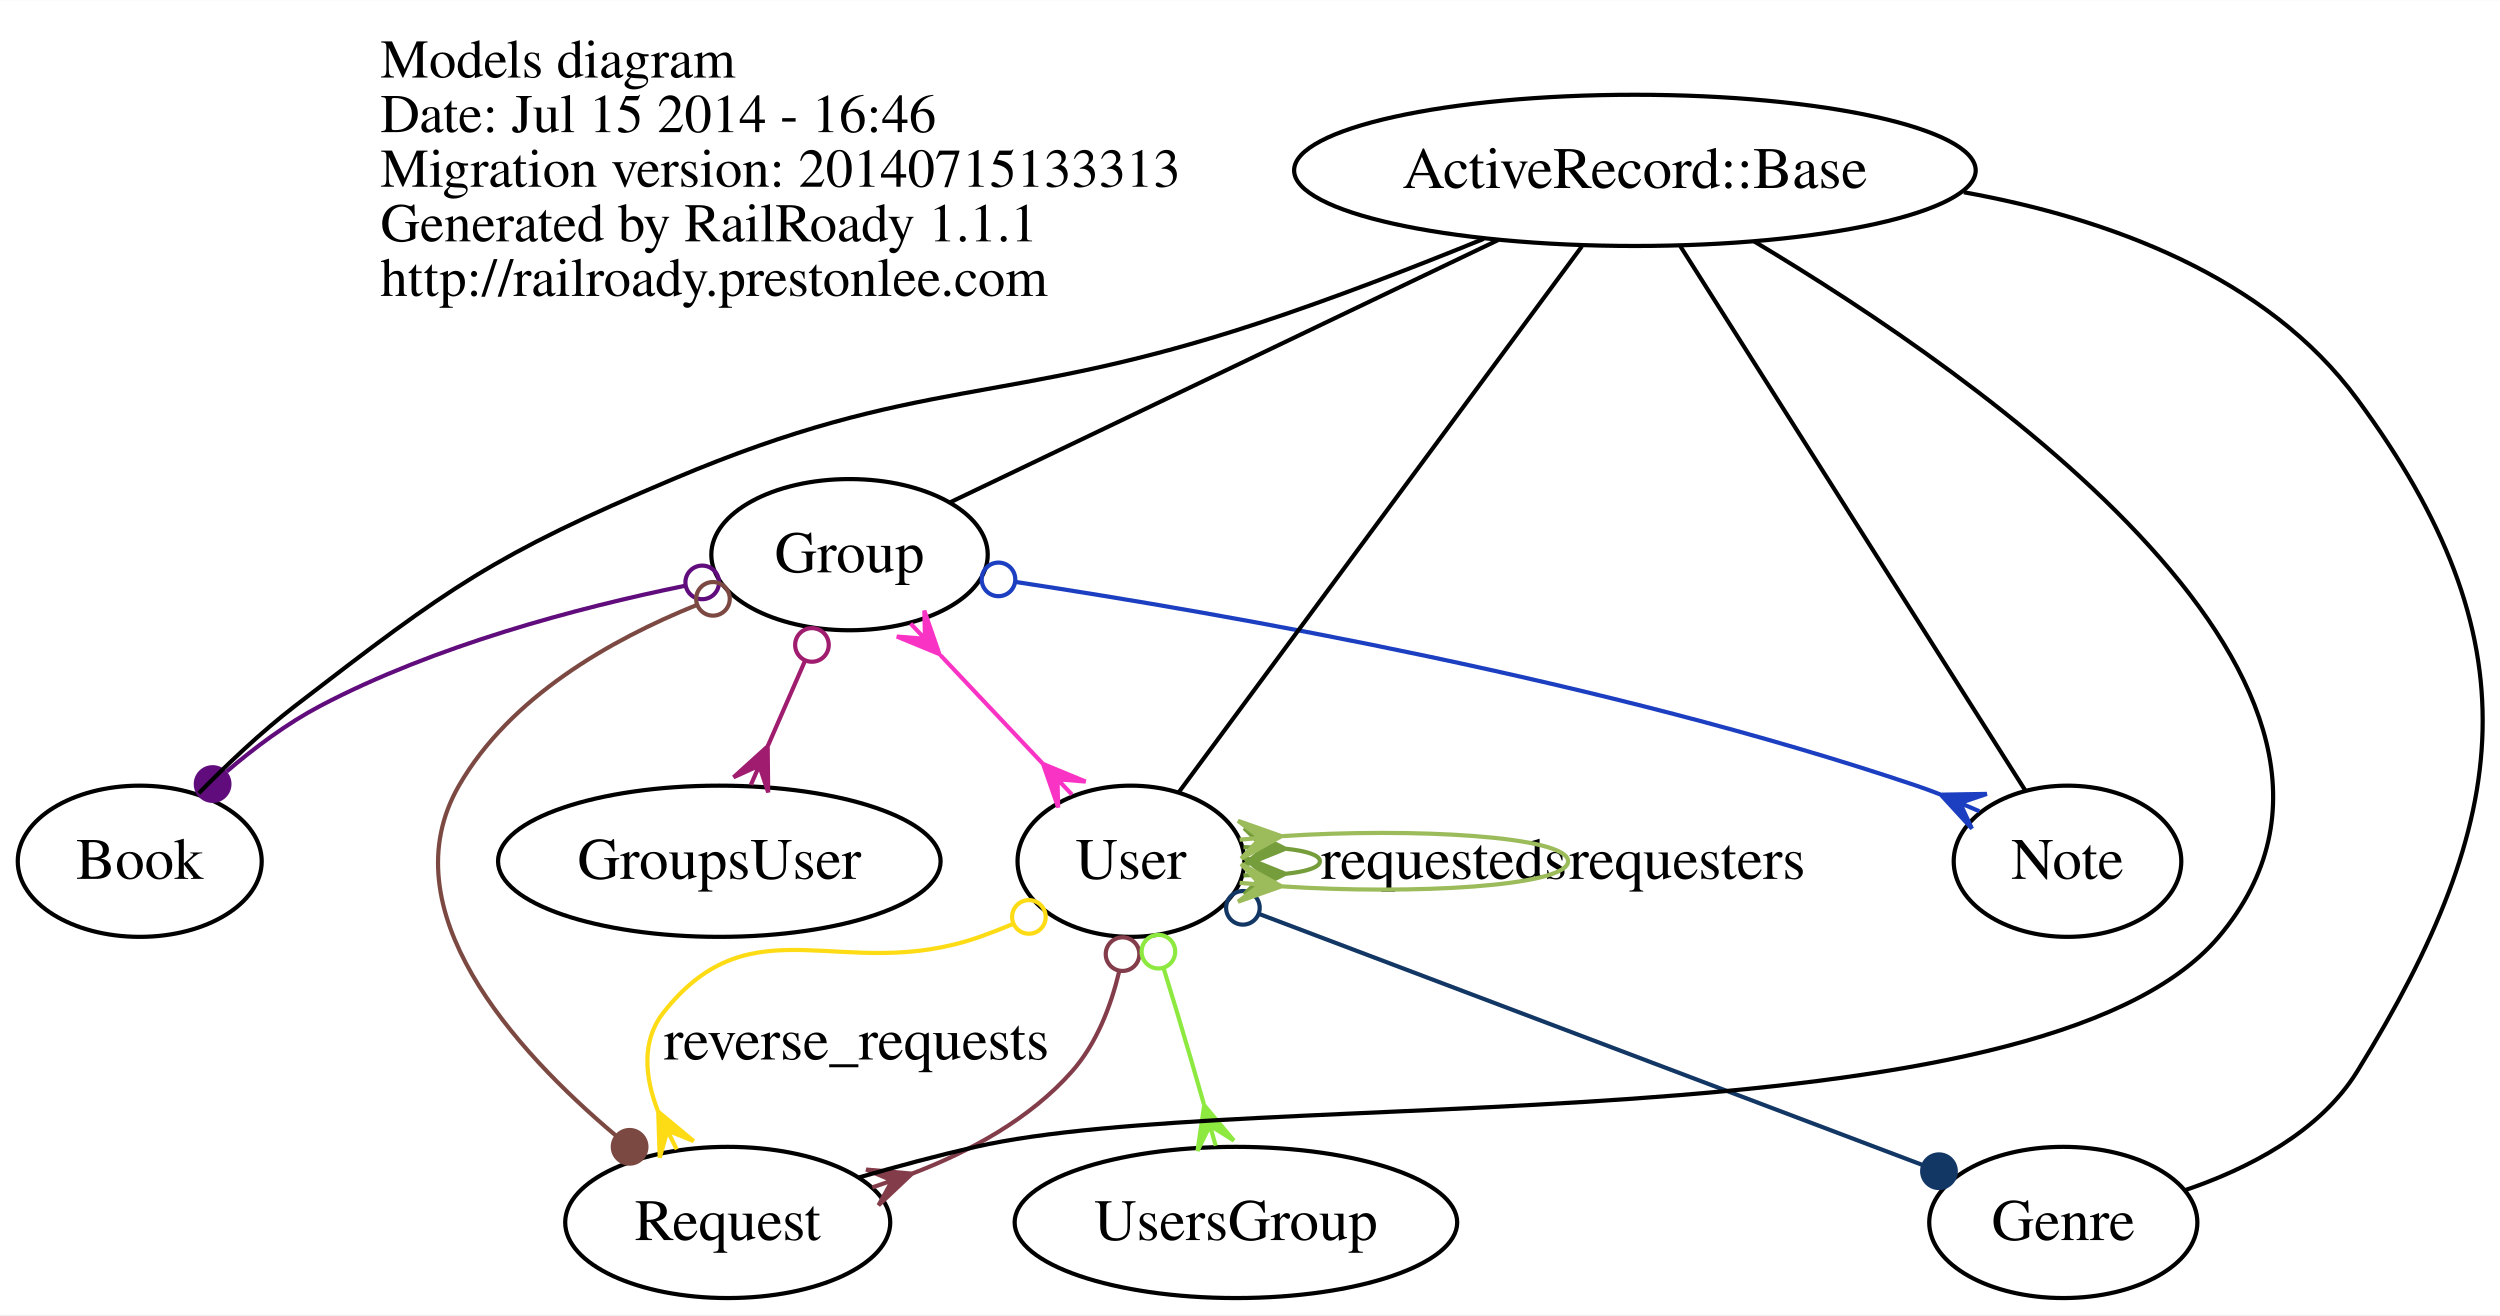
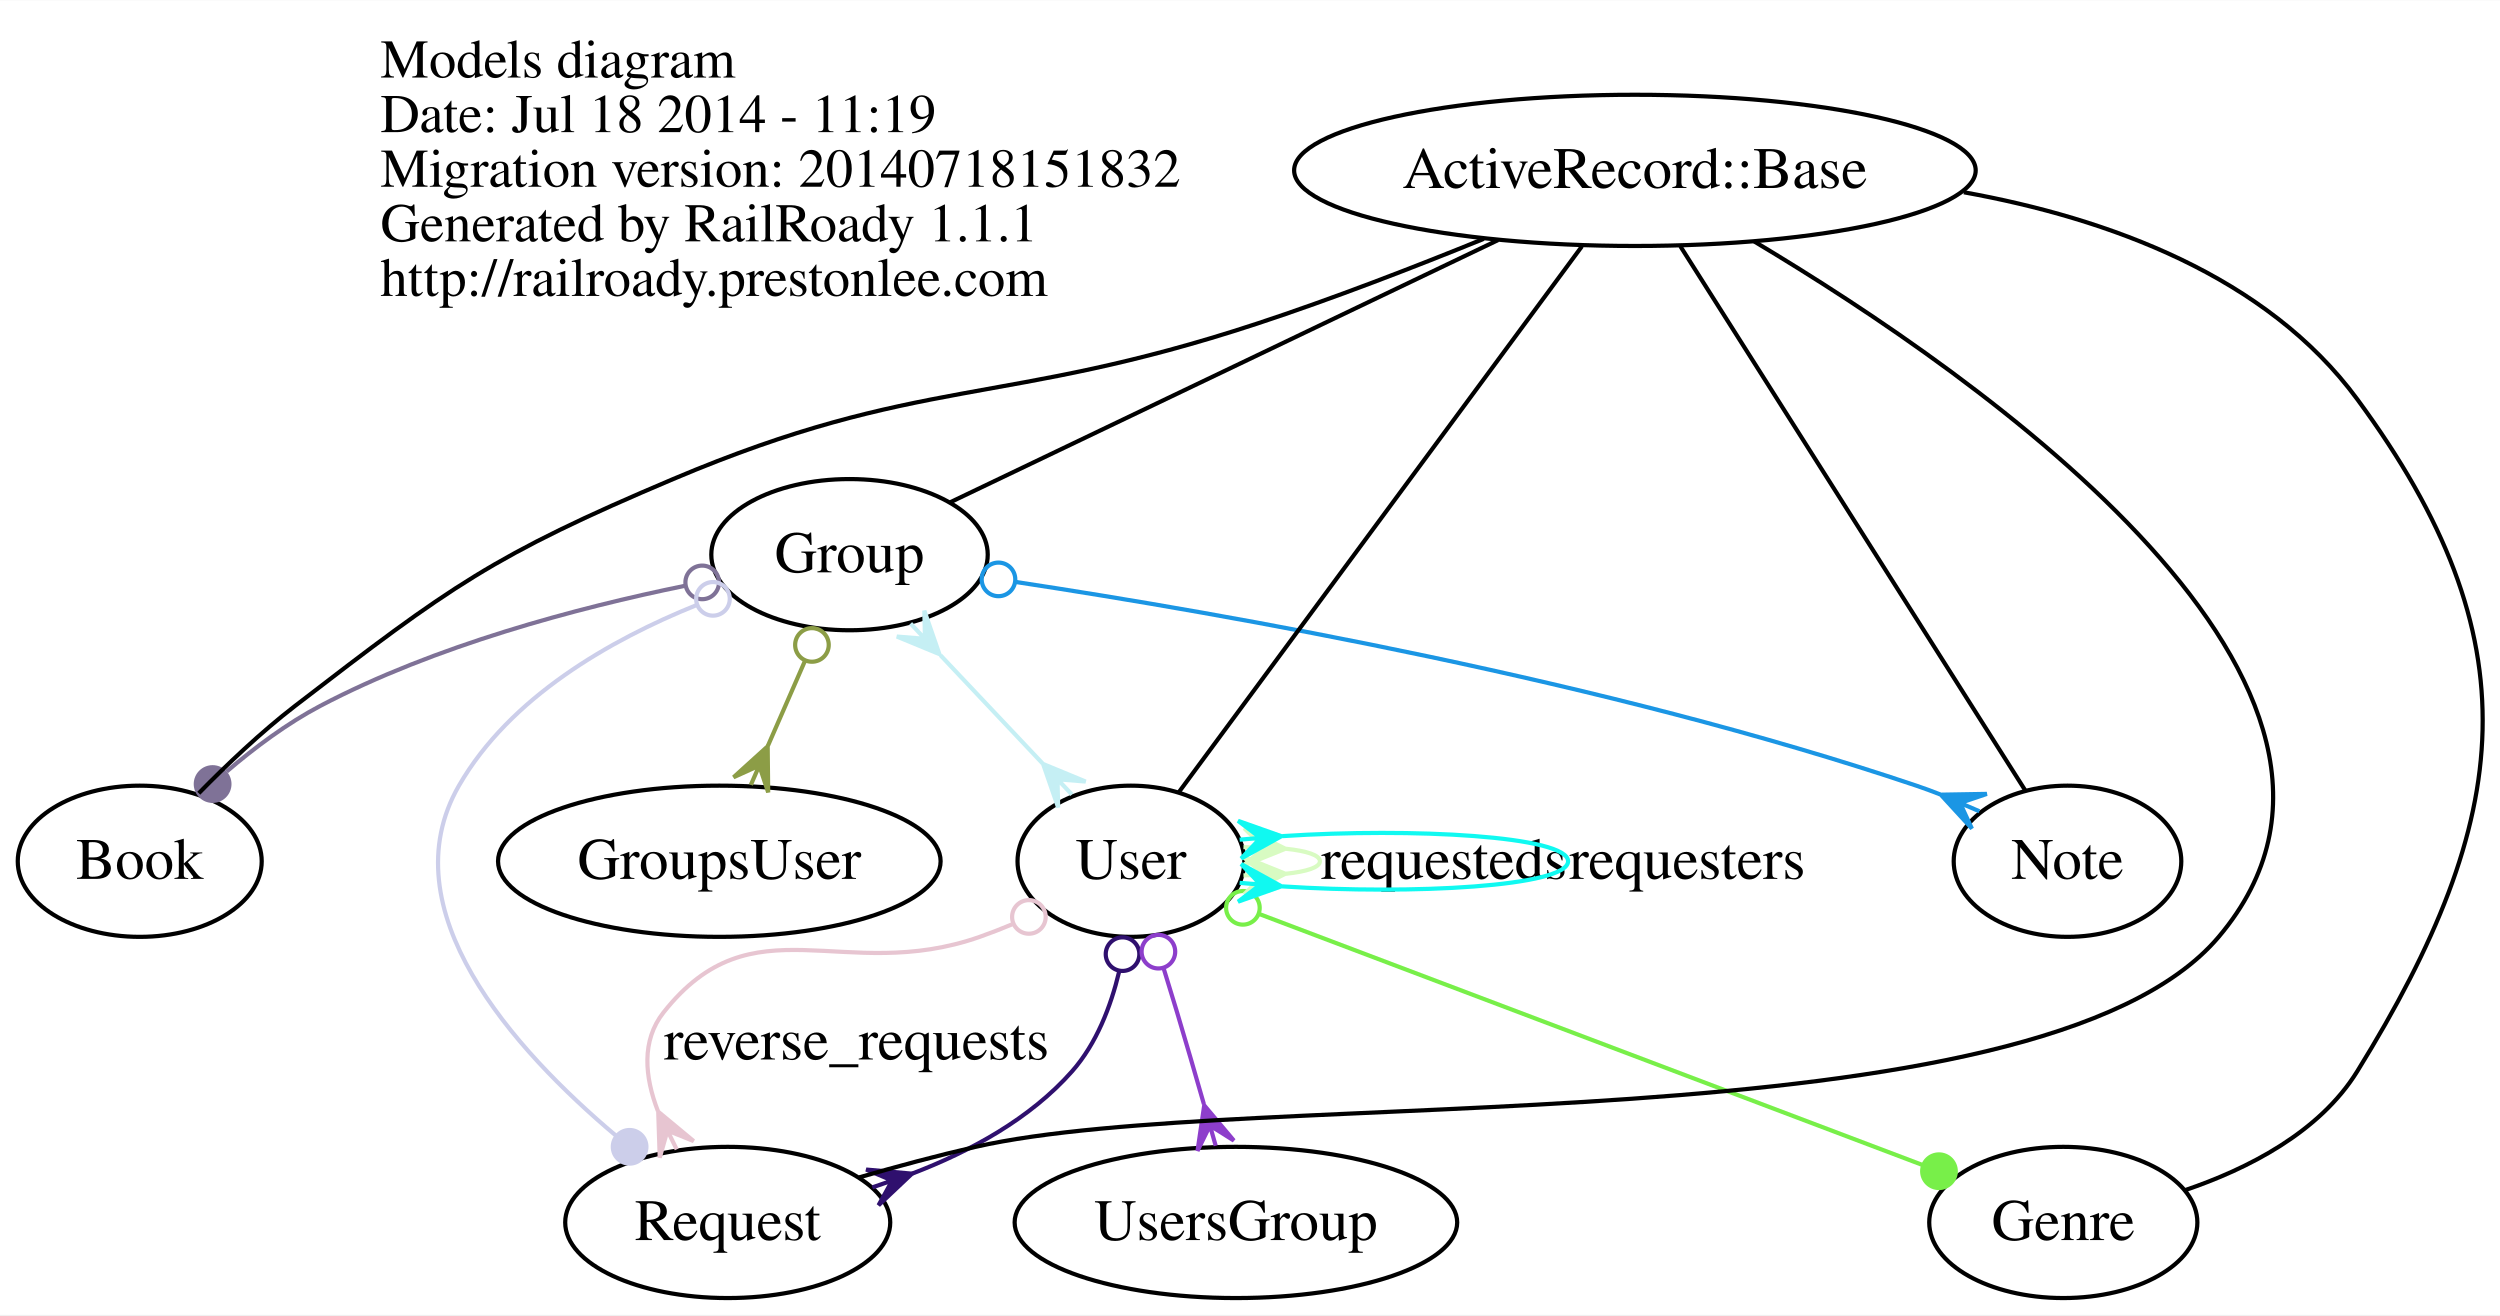
<svg xmlns="http://www.w3.org/2000/svg" width="595pt" height="313pt" viewBox="0.00 0.00 595.25 313.00">
  <g id="graph0" class="graph" transform="scale(1 1) rotate(0) translate(4 309)">
    <polygon fill="white" stroke="none" points="-4,4 -4,-309 591.249,-309 591.249,4 -4,4" />
    <g id="node1" class="node">
      <text text-anchor="start" x="86.583" y="-290.6" font-family="Times,serif" font-size="13.00">Models diagram</text>
-       <text text-anchor="start" x="86.583" y="-277.6" font-family="Times,serif" font-size="13.00">Date: Jul 15 2014 - 16:46</text>
-       <text text-anchor="start" x="86.583" y="-264.6" font-family="Times,serif" font-size="13.00">Migration version: 20140715133313</text>
+       <text text-anchor="start" x="86.583" y="-277.6" font-family="Times,serif" font-size="13.00">Date: Jul 18 2014 - 11:19</text>
+       <text text-anchor="start" x="86.583" y="-264.6" font-family="Times,serif" font-size="13.00">Migration version: 20140718151832</text>
      <text text-anchor="start" x="86.583" y="-251.6" font-family="Times,serif" font-size="13.00">Generated by RailRoady 1.1.1</text>
      <text text-anchor="start" x="86.583" y="-238.6" font-family="Times,serif" font-size="13.00">http://railroady.prestonlee.com</text>
    </g>
    <g id="node2" class="node">
      <ellipse fill="none" stroke="black" cx="29.27" cy="-104" rx="29.043" ry="18" />
      <text text-anchor="middle" x="29.27" y="-99.8" font-family="Times,serif" font-size="14.00">Book</text>
    </g>
    <g id="node3" class="node">
      <ellipse fill="none" stroke="black" cx="487.271" cy="-18" rx="31.922" ry="18" />
      <text text-anchor="middle" x="487.271" y="-13.8" font-family="Times,serif" font-size="14.00">Genre</text>
    </g>
    <g id="node4" class="node">
      <ellipse fill="none" stroke="black" cx="198.271" cy="-177" rx="32.908" ry="18" />
      <text text-anchor="middle" x="198.271" y="-172.8" font-family="Times,serif" font-size="14.00">Group</text>
    </g>
    <g id="edge4" class="edge">
-       <path fill="none" stroke="#610c7d" d="M159.073,-169.586C133.355,-164.321 99.561,-155.346 72.27,-141 64.385,-136.855 56.643,-131.074 49.95,-125.356" />
-       <ellipse fill="none" stroke="#610c7d" cx="163.195" cy="-170.396" rx="4" ry="4" />
-       <ellipse fill="#610c7d" stroke="#610c7d" cx="46.623" cy="-122.386" rx="4" ry="4" />
+       <path fill="none" stroke="#7f7297" d="M159.073,-169.586C133.355,-164.321 99.561,-155.346 72.27,-141 64.385,-136.855 56.643,-131.074 49.95,-125.356" />
+       <ellipse fill="none" stroke="#7f7297" cx="163.195" cy="-170.396" rx="4" ry="4" />
+       <ellipse fill="#7f7297" stroke="#7f7297" cx="46.623" cy="-122.386" rx="4" ry="4" />
    </g>
    <g id="node5" class="node">
      <ellipse fill="none" stroke="black" cx="488.271" cy="-104" rx="27.096" ry="18" />
      <text text-anchor="middle" x="488.271" y="-99.8" font-family="Times,serif" font-size="14.00">Note</text>
    </g>
    <g id="edge5" class="edge">
-       <path fill="none" stroke="#1c3fc1" d="M237.861,-170.496C288.482,-162.802 378.421,-146.91 452.271,-122 454.137,-121.37 456.034,-120.67 457.932,-119.923" />
-       <ellipse fill="none" stroke="#1c3fc1" cx="233.738" cy="-171.113" rx="4" ry="4" />
-       <polygon fill="#1c3fc1" stroke="#1c3fc1" points="458.099,-119.851 469.064,-120.039 462.693,-117.878 467.288,-115.905 467.288,-115.905 467.288,-115.905 462.693,-117.878 465.511,-111.77 458.099,-119.851 458.099,-119.851" />
+       <path fill="none" stroke="#1b96e4" d="M237.861,-170.496C288.482,-162.802 378.421,-146.91 452.271,-122 454.137,-121.37 456.034,-120.67 457.932,-119.923" />
+       <ellipse fill="none" stroke="#1b96e4" cx="233.738" cy="-171.113" rx="4" ry="4" />
+       <polygon fill="#1b96e4" stroke="#1b96e4" points="458.099,-119.851 469.064,-120.039 462.693,-117.878 467.288,-115.905 467.288,-115.905 467.288,-115.905 462.693,-117.878 465.511,-111.77 458.099,-119.851 458.099,-119.851" />
    </g>
    <g id="node6" class="node">
      <ellipse fill="none" stroke="black" cx="169.271" cy="-18" rx="38.696" ry="18" />
      <text text-anchor="middle" x="169.271" y="-13.8" font-family="Times,serif" font-size="14.00">Request</text>
    </g>
    <g id="edge3" class="edge">
-       <path fill="none" stroke="#7c4942" d="M161.825,-164.986C141.301,-156.704 117.413,-143.091 105.271,-122 88.3,-92.522 118.241,-59.228 142.64,-38.674" />
-       <ellipse fill="none" stroke="#7c4942" cx="165.757" cy="-166.481" rx="4" ry="4" />
-       <ellipse fill="#7c4942" stroke="#7c4942" cx="145.91" cy="-36.009" rx="4" ry="4" />
+       <path fill="none" stroke="#ccceea" d="M161.825,-164.986C141.301,-156.704 117.413,-143.091 105.271,-122 88.3,-92.522 118.241,-59.228 142.64,-38.674" />
+       <ellipse fill="none" stroke="#ccceea" cx="165.757" cy="-166.481" rx="4" ry="4" />
+       <ellipse fill="#ccceea" stroke="#ccceea" cx="145.91" cy="-36.009" rx="4" ry="4" />
    </g>
    <g id="node7" class="node">
      <ellipse fill="none" stroke="black" cx="265.271" cy="-104" rx="27" ry="18" />
      <text text-anchor="middle" x="265.271" y="-99.8" font-family="Times,serif" font-size="14.00">User</text>
    </g>
    <g id="edge7" class="edge">
-       <path fill="none" stroke="#f934c5" d="M219.917,-153.061C227.697,-144.817 236.456,-135.534 244.188,-127.341" />
-       <polygon fill="#f934c5" stroke="#f934c5" points="219.672,-153.321 209.536,-157.506 216.24,-156.958 212.809,-160.594 212.809,-160.594 212.809,-160.594 216.24,-156.958 216.081,-163.683 219.672,-153.321 219.672,-153.321" />
-       <polygon fill="#f934c5" stroke="#f934c5" points="244.357,-127.162 254.493,-122.978 247.788,-123.526 251.22,-119.889 251.22,-119.889 251.22,-119.889 247.788,-123.526 247.947,-116.801 244.357,-127.162 244.357,-127.162" />
+       <path fill="none" stroke="#c5eff4" d="M219.917,-153.061C227.697,-144.817 236.456,-135.534 244.188,-127.341" />
+       <polygon fill="#c5eff4" stroke="#c5eff4" points="219.672,-153.321 209.536,-157.506 216.24,-156.958 212.809,-160.594 212.809,-160.594 212.809,-160.594 216.24,-156.958 216.081,-163.683 219.672,-153.321 219.672,-153.321" />
+       <polygon fill="#c5eff4" stroke="#c5eff4" points="244.357,-127.162 254.493,-122.978 247.788,-123.526 251.22,-119.889 251.22,-119.889 251.22,-119.889 247.788,-123.526 247.947,-116.801 244.357,-127.162 244.357,-127.162" />
    </g>
    <g id="node9" class="node">
      <ellipse fill="none" stroke="black" cx="167.271" cy="-104" rx="52.687" ry="18" />
      <text text-anchor="middle" x="167.271" y="-99.8" font-family="Times,serif" font-size="14.00">GroupsUser</text>
    </g>
    <g id="edge6" class="edge">
-       <path fill="none" stroke="#9f1c6f" d="M187.67,-151.721C184.822,-145.199 181.729,-138.114 178.832,-131.479" />
-       <ellipse fill="none" stroke="#9f1c6f" cx="189.323" cy="-155.508" rx="4" ry="4" />
-       <polygon fill="#9f1c6f" stroke="#9f1c6f" points="178.781,-131.363 178.904,-120.398 176.78,-126.781 174.78,-122.198 174.78,-122.198 174.78,-122.198 176.78,-126.781 170.656,-123.999 178.781,-131.363 178.781,-131.363" />
+       <path fill="none" stroke="#8c9d46" d="M187.67,-151.721C184.822,-145.199 181.729,-138.114 178.832,-131.479" />
+       <ellipse fill="none" stroke="#8c9d46" cx="189.323" cy="-155.508" rx="4" ry="4" />
+       <polygon fill="#8c9d46" stroke="#8c9d46" points="178.781,-131.363 178.904,-120.398 176.78,-126.781 174.78,-122.198 174.78,-122.198 174.78,-122.198 176.78,-126.781 170.656,-123.999 178.781,-131.363 178.781,-131.363" />
    </g>
    <g id="edge16" class="edge">
-       <path fill="none" stroke="#133764" d="M295.698,-91.487C337.08,-75.829 410.853,-47.915 453.771,-31.676" />
-       <ellipse fill="none" stroke="#133764" cx="291.933" cy="-92.911" rx="4" ry="4" />
-       <ellipse fill="#133764" stroke="#133764" cx="457.67" cy="-30.2" rx="4" ry="4" />
+       <path fill="none" stroke="#78ef49" d="M295.698,-91.487C337.08,-75.829 410.853,-47.915 453.771,-31.676" />
+       <ellipse fill="none" stroke="#78ef49" cx="291.933" cy="-92.911" rx="4" ry="4" />
+       <ellipse fill="#78ef49" stroke="#78ef49" cx="457.67" cy="-30.2" rx="4" ry="4" />
    </g>
    <g id="edge11" class="edge">
-       <path fill="none" stroke="#833c4a" d="M262.47,-77.728C260.471,-69.385 257.065,-60.569 251.271,-54 241.287,-42.682 227.014,-34.909 213.167,-29.621" />
-       <ellipse fill="none" stroke="#833c4a" cx="263.275" cy="-81.885" rx="4" ry="4" />
-       <polygon fill="#833c4a" stroke="#833c4a" points="213.155,-29.617 205.179,-22.092 208.431,-27.981 203.706,-26.345 203.706,-26.345 203.706,-26.345 208.431,-27.981 202.233,-30.597 213.155,-29.617 213.155,-29.617" />
+       <path fill="none" stroke="#2f106e" d="M262.47,-77.728C260.471,-69.385 257.065,-60.569 251.271,-54 241.287,-42.682 227.014,-34.909 213.167,-29.621" />
+       <ellipse fill="none" stroke="#2f106e" cx="263.275" cy="-81.885" rx="4" ry="4" />
+       <polygon fill="#2f106e" stroke="#2f106e" points="213.155,-29.617 205.179,-22.092 208.431,-27.981 203.706,-26.345 203.706,-26.345 203.706,-26.345 208.431,-27.981 202.233,-30.597 213.155,-29.617 213.155,-29.617" />
    </g>
    <g id="edge13" class="edge">
-       <path fill="none" stroke="#fddb15" d="M237.004,-88.99C234.417,-87.91 231.814,-86.894 229.271,-86 196.811,-74.594 175.293,-95.009 153.981,-68 148.664,-61.262 149.512,-52.659 152.638,-44.547" />
-       <ellipse fill="none" stroke="#fddb15" cx="240.979" cy="-90.747" rx="4" ry="4" />
-       <polygon fill="#fddb15" stroke="#fddb15" points="152.724,-44.372 161.164,-37.371 154.923,-39.882 157.123,-35.392 157.123,-35.392 157.123,-35.392 154.923,-39.882 153.081,-33.412 152.724,-44.372 152.724,-44.372" />
+       <path fill="none" stroke="#e7c5d1" d="M237.004,-88.99C234.417,-87.91 231.814,-86.894 229.271,-86 196.811,-74.594 175.293,-95.009 153.981,-68 148.664,-61.262 149.512,-52.659 152.638,-44.547" />
+       <ellipse fill="none" stroke="#e7c5d1" cx="240.979" cy="-90.747" rx="4" ry="4" />
+       <polygon fill="#e7c5d1" stroke="#e7c5d1" points="152.724,-44.372 161.164,-37.371 154.923,-39.882 157.123,-35.392 157.123,-35.392 157.123,-35.392 154.923,-39.882 153.081,-33.412 152.724,-44.372 152.724,-44.372" />
      <text text-anchor="middle" x="199.916" y="-56.8" font-family="Times,serif" font-size="14.00">reverse_requests</text>
    </g>
    <g id="edge12" class="edge">
-       <path fill="none" stroke="#769d3c" d="M302.214,-106.972C307.06,-106.463 310.271,-105.472 310.271,-104 310.271,-102.528 307.06,-101.537 302.214,-101.028" />
-       <polygon fill="#769d3c" stroke="#769d3c" points="302.058,-106.978 291.89,-102.871 297.062,-107.173 292.065,-107.368 292.065,-107.368 292.065,-107.368 297.062,-107.173 292.241,-111.864 302.058,-106.978 302.058,-106.978" />
-       <polygon fill="#769d3c" stroke="#769d3c" points="302.058,-101.022 292.241,-96.136 297.062,-100.827 292.065,-100.632 292.065,-100.632 292.065,-100.632 297.062,-100.827 291.89,-105.129 302.058,-101.022 302.058,-101.022" />
+       <path fill="none" stroke="#d8fbc2" d="M302.214,-106.972C307.06,-106.463 310.271,-105.472 310.271,-104 310.271,-102.528 307.06,-101.537 302.214,-101.028" />
+       <polygon fill="#d8fbc2" stroke="#d8fbc2" points="302.058,-106.978 291.89,-102.871 297.062,-107.173 292.065,-107.368 292.065,-107.368 292.065,-107.368 297.062,-107.173 292.241,-111.864 302.058,-106.978 302.058,-106.978" />
+       <polygon fill="#d8fbc2" stroke="#d8fbc2" points="302.058,-101.022 292.241,-96.136 297.062,-100.827 292.065,-100.632 292.065,-100.632 292.065,-100.632 297.062,-100.827 291.89,-105.129 302.058,-101.022 302.058,-101.022" />
      <text text-anchor="middle" x="339.815" y="-99.8" font-family="Times,serif" font-size="14.00">requesteds</text>
    </g>
    <g id="edge14" class="edge">
-       <path fill="none" stroke="#9cbb5a" d="M301.327,-109.983C332.221,-112.011 369.36,-110.017 369.36,-104 369.36,-97.983 332.221,-95.989 301.327,-98.017" />
-       <polygon fill="#9cbb5a" stroke="#9cbb5a" points="301.118,-109.966 291.523,-104.656 296.135,-109.553 291.152,-109.141 291.152,-109.141 291.152,-109.141 296.135,-109.553 290.781,-113.625 301.118,-109.966 301.118,-109.966" />
-       <polygon fill="#9cbb5a" stroke="#9cbb5a" points="301.118,-98.034 290.781,-94.375 296.135,-98.447 291.152,-98.859 291.152,-98.859 291.152,-98.859 296.135,-98.447 291.523,-103.344 301.118,-98.034 301.118,-98.034" />
+       <path fill="none" stroke="#10f9f1" d="M301.327,-109.983C332.221,-112.011 369.36,-110.017 369.36,-104 369.36,-97.983 332.221,-95.989 301.327,-98.017" />
+       <polygon fill="#10f9f1" stroke="#10f9f1" points="301.118,-109.966 291.523,-104.656 296.135,-109.553 291.152,-109.141 291.152,-109.141 291.152,-109.141 296.135,-109.553 290.781,-113.625 301.118,-109.966 301.118,-109.966" />
+       <polygon fill="#10f9f1" stroke="#10f9f1" points="301.118,-98.034 290.781,-94.375 296.135,-98.447 291.152,-98.859 291.152,-98.859 291.152,-98.859 296.135,-98.447 291.523,-103.344 301.118,-98.034 301.118,-98.034" />
      <text text-anchor="middle" x="397.736" y="-99.8" font-family="Times,serif" font-size="14.00">requesters</text>
    </g>
    <g id="node10" class="node">
      <ellipse fill="none" stroke="black" cx="290.271" cy="-18" rx="52.687" ry="18" />
      <text text-anchor="middle" x="290.271" y="-13.8" font-family="Times,serif" font-size="14.00">UsersGroup</text>
    </g>
    <g id="edge15" class="edge">
-       <path fill="none" stroke="#8de940" d="M273.097,-78.382C274.177,-74.901 275.262,-71.363 276.271,-68 278.388,-60.94 280.61,-53.285 282.645,-46.171" />
-       <ellipse fill="none" stroke="#8de940" cx="271.815" cy="-82.475" rx="4" ry="4" />
-       <polygon fill="#8de940" stroke="#8de940" points="282.725,-45.886 289.785,-37.496 284.091,-41.077 285.456,-36.267 285.456,-36.267 285.456,-36.267 284.091,-41.077 281.128,-35.038 282.725,-45.886 282.725,-45.886" />
+       <path fill="none" stroke="#8d3ecb" d="M273.097,-78.382C274.177,-74.901 275.262,-71.363 276.271,-68 278.388,-60.94 280.61,-53.285 282.645,-46.171" />
+       <ellipse fill="none" stroke="#8d3ecb" cx="271.815" cy="-82.475" rx="4" ry="4" />
+       <polygon fill="#8d3ecb" stroke="#8d3ecb" points="282.725,-45.886 289.785,-37.496 284.091,-41.077 285.456,-36.267 285.456,-36.267 285.456,-36.267 284.091,-41.077 281.128,-35.038 282.725,-45.886 282.725,-45.886" />
    </g>
    <g id="node8" class="node">
      <ellipse fill="none" stroke="black" cx="385.271" cy="-268.5" rx="81.142" ry="18" />
      <text text-anchor="middle" x="385.271" y="-264.3" font-family="Times,serif" font-size="14.00">ActiveRecord::Base</text>
    </g>
    <g id="edge1" class="edge">
      <path fill="none" stroke="black" d="M349.273,-252.198C332.948,-245.545 313.299,-237.933 295.271,-232 234.545,-212.016 215.146,-219.912 156.271,-195 113.31,-176.822 103.234,-169.455 66.27,-141 58.174,-134.768 49.952,-126.947 43.321,-120.189" />
    </g>
    <g id="edge2" class="edge">
      <path fill="none" stroke="black" d="M463.588,-263.29C498.11,-257.054 535.671,-243.339 557.271,-214 599.43,-156.734 594.656,-114.491 557.271,-54 548.27,-39.437 531.172,-30.731 516.128,-25.644" />
    </g>
    <g id="edge8" class="edge">
      <path fill="none" stroke="black" d="M352.698,-251.91C315.445,-234.081 255.338,-205.313 222.168,-189.438" />
    </g>
    <g id="edge9" class="edge">
      <path fill="none" stroke="black" d="M396.099,-250.417C416.139,-218.8 458.738,-151.592 478.197,-120.893" />
    </g>
    <g id="edge10" class="edge">
      <path fill="none" stroke="black" d="M413.696,-251.564C467.43,-219.478 574.232,-145.108 524.271,-86 481.207,-35.052 293.314,-50.814 228.271,-36 219.228,-33.941 209.518,-31.317 200.637,-28.752" />
    </g>
    <g id="edge17" class="edge">
      <path fill="none" stroke="black" d="M372.655,-250.417C349.187,-218.637 299.165,-150.899 276.659,-120.421" />
    </g>
  </g>
</svg>
